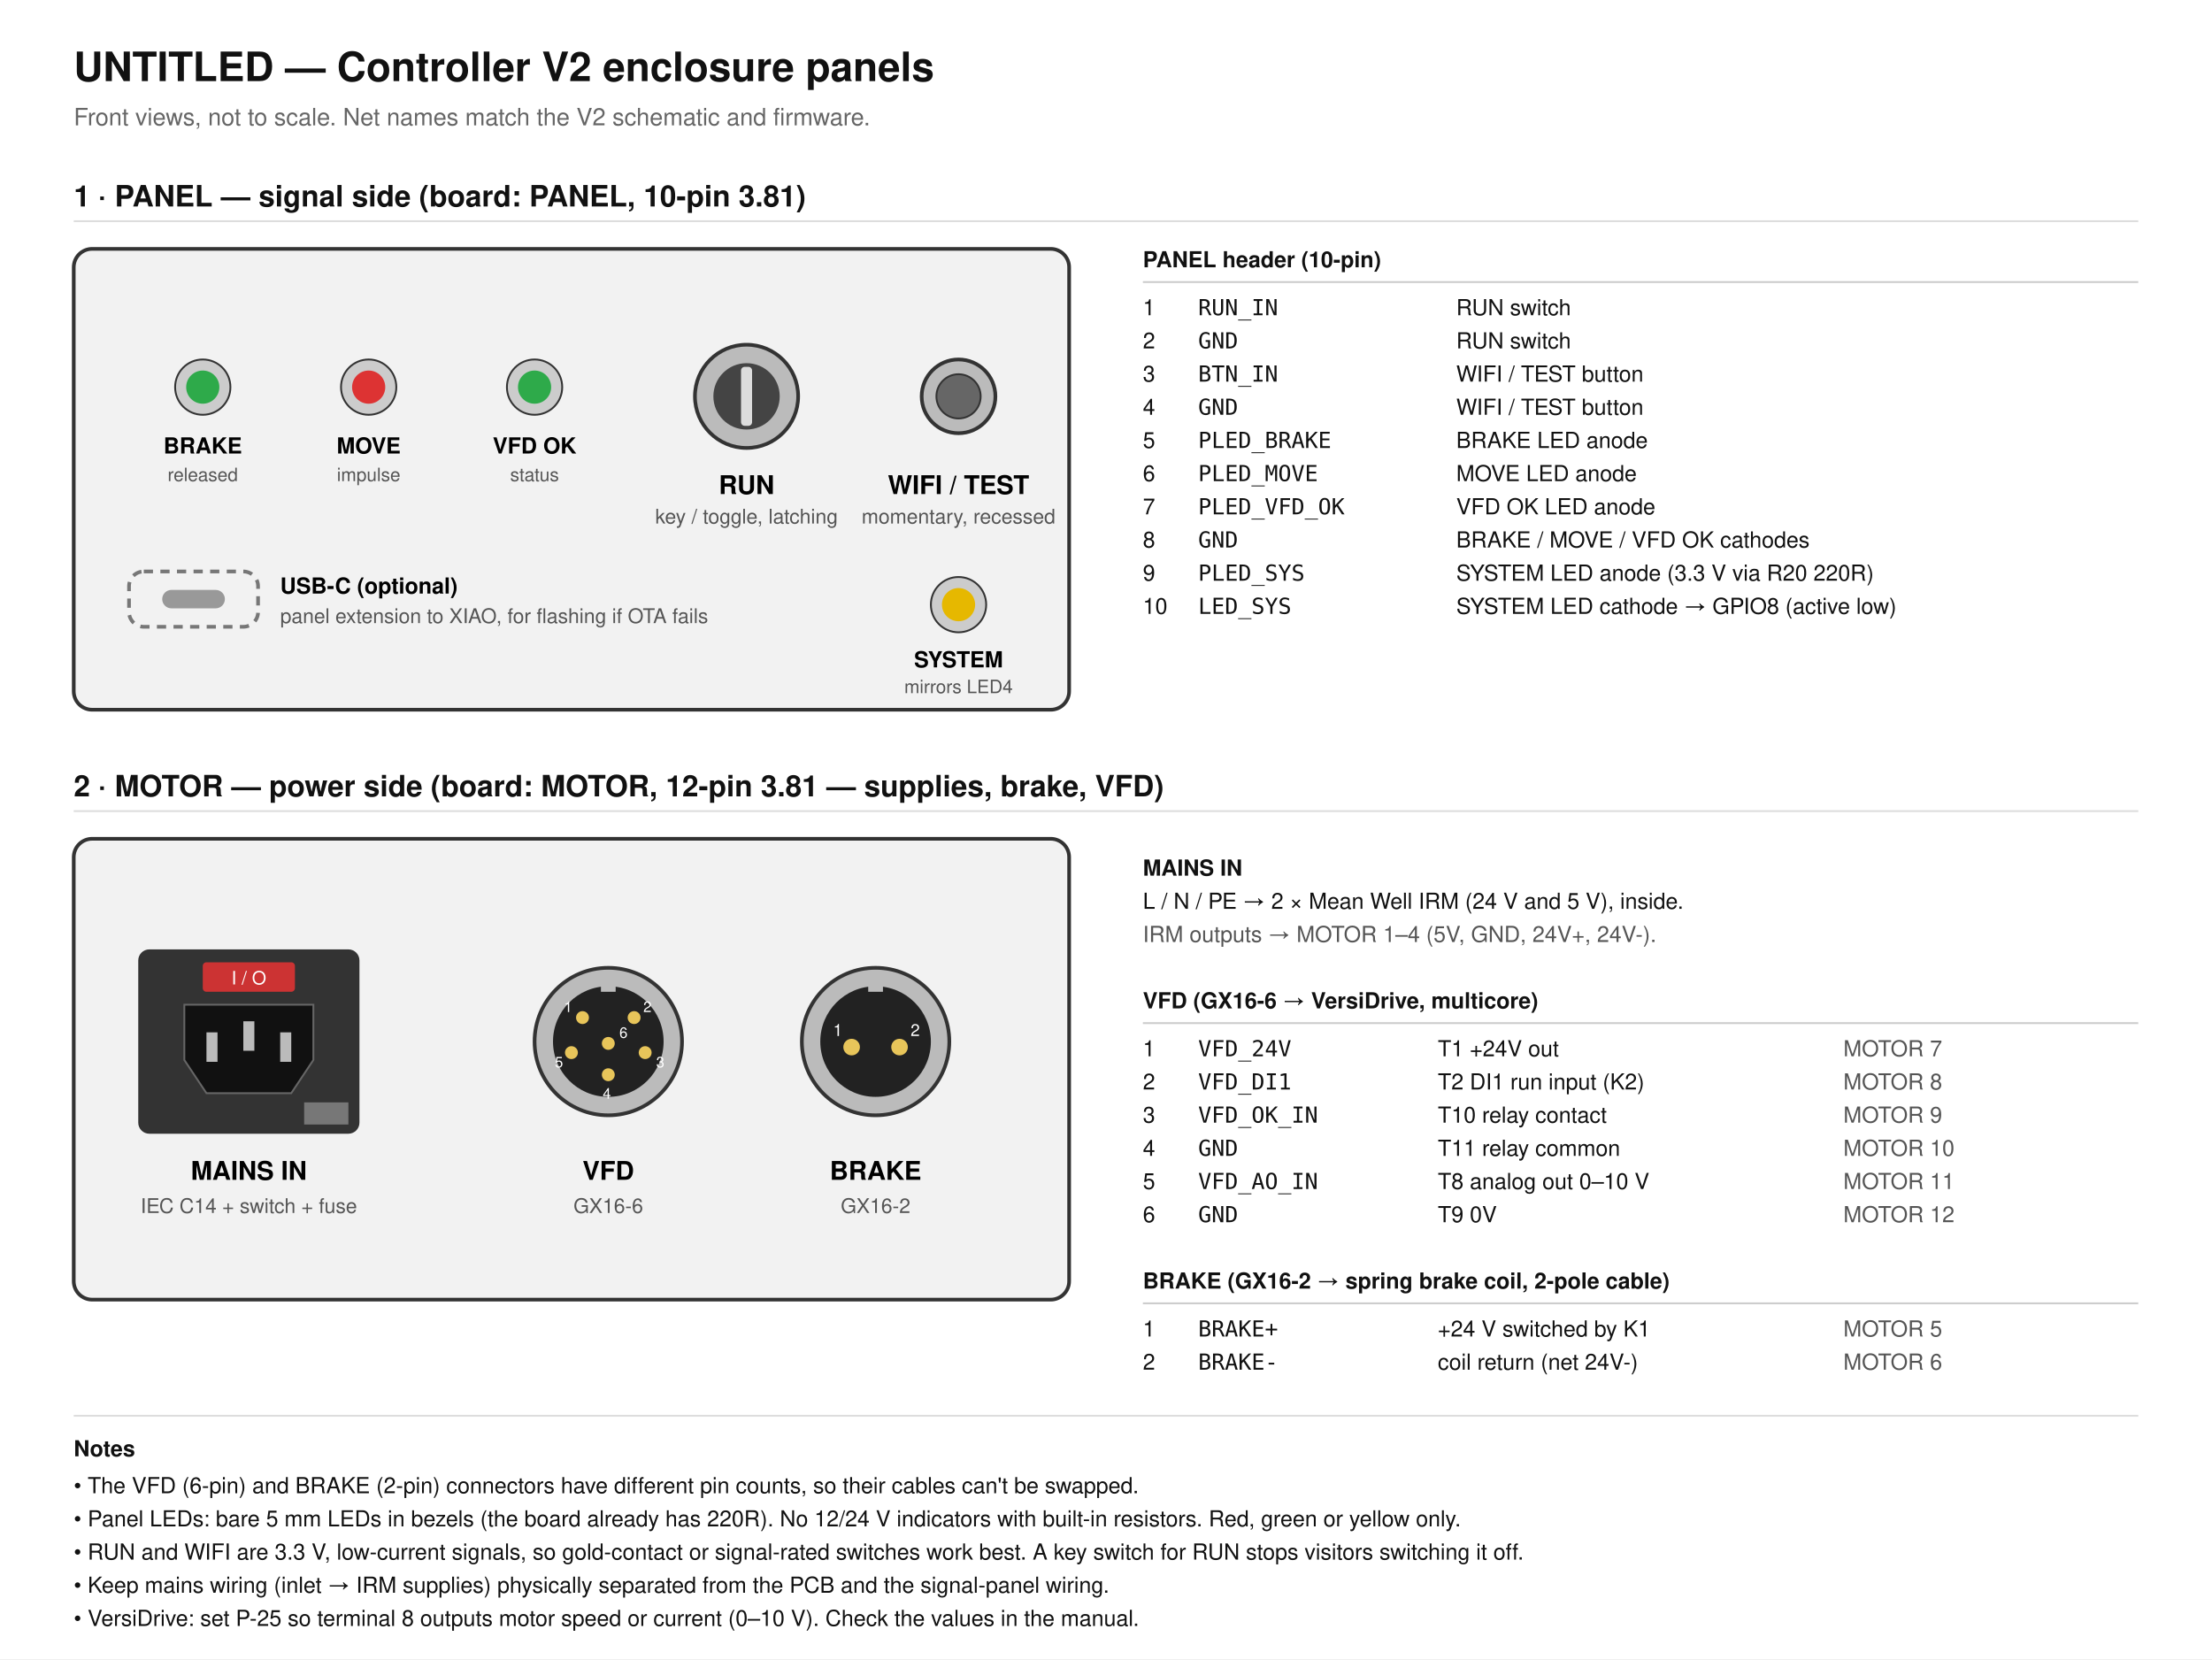
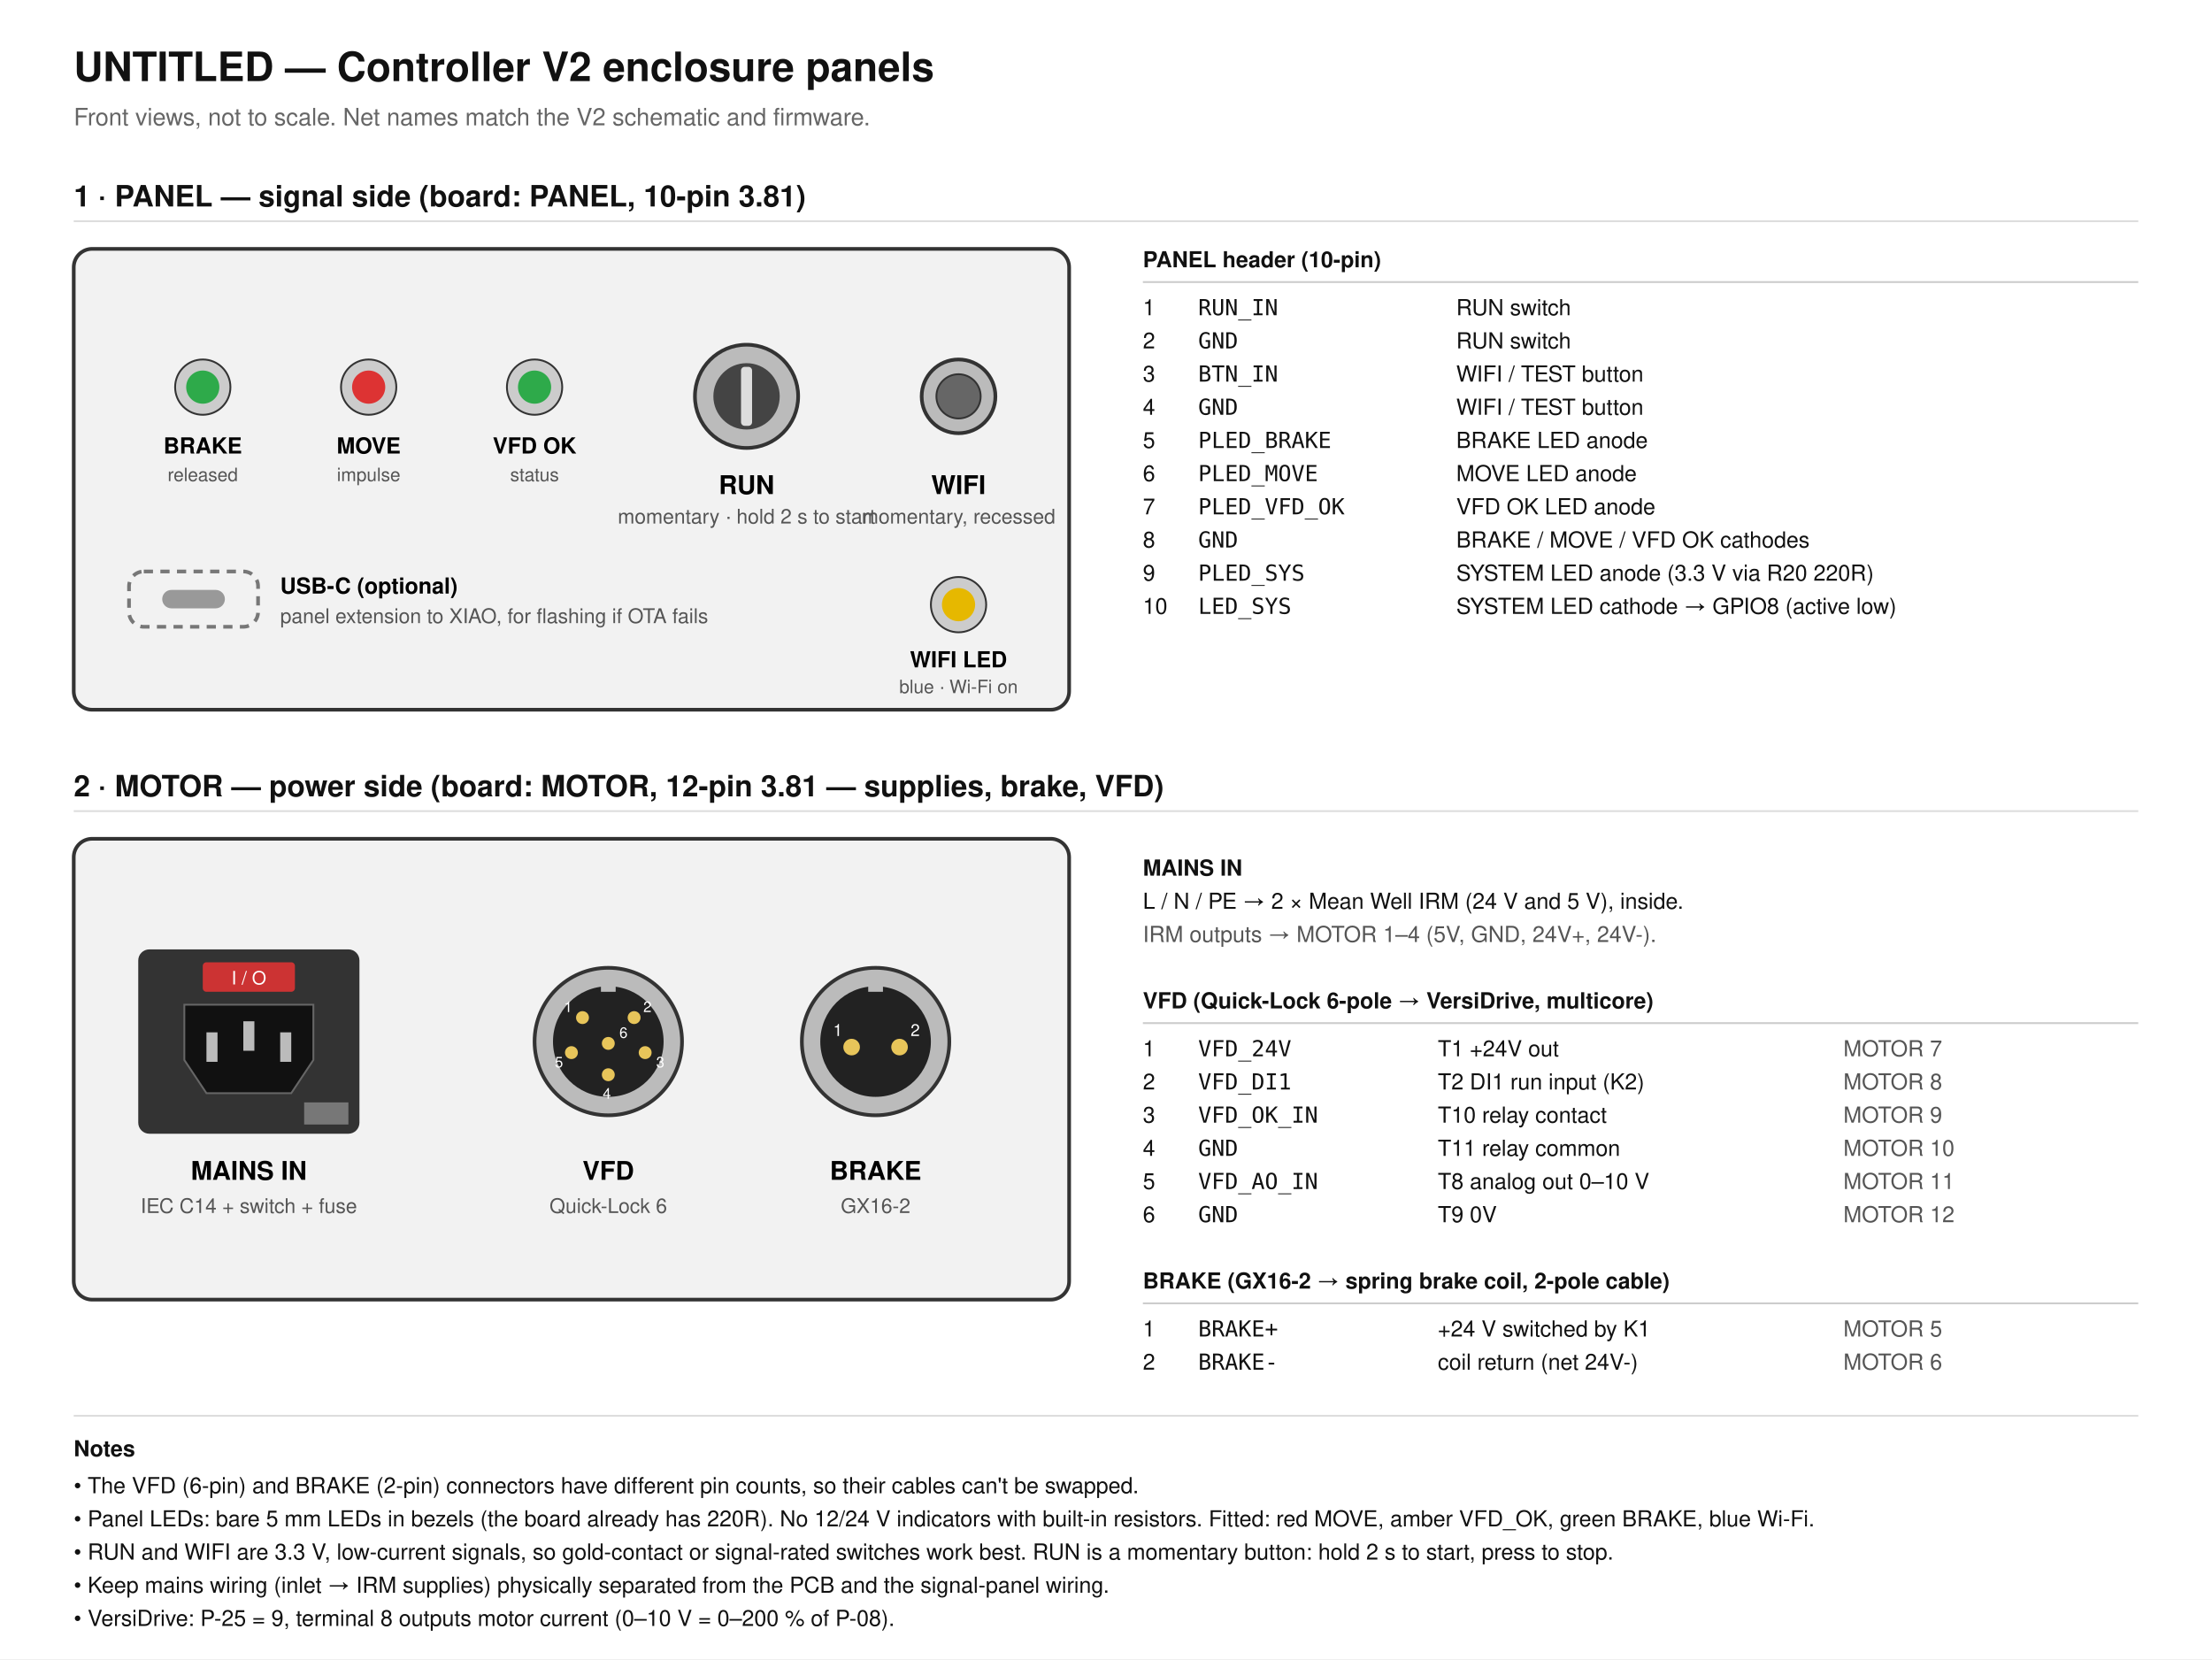
<svg xmlns="http://www.w3.org/2000/svg" width="1200" height="900" viewBox="0 0 1200 900" font-family="Helvetica, Arial, sans-serif">
  <rect width="1200" height="900" fill="#ffffff" />
  <text x="40" y="44" font-size="22" font-weight="bold" fill="#111">UNTITLED — Controller V2 enclosure panels</text>
  <text x="40" y="68" font-size="13" fill="#666">Front views, not to scale. Net names match the V2 schematic and firmware.</text>
  <text x="40" y="112" font-size="16" font-weight="bold" fill="#111">1 · PANEL — signal side  (board: PANEL, 10-pin 3.81)</text>
  <line x1="40" y1="120" x2="1160" y2="120" stroke="#ddd" />
  <g transform="translate(-580,10)">
    <rect x="620" y="125" width="540" height="250" rx="10" fill="#f2f2f2" stroke="#333" stroke-width="2" />
    <circle cx="690" cy="200" r="15" fill="#ccc" stroke="#333" />
    <circle cx="690" cy="200" r="9" fill="#2eaa4a" />
    <text x="690" y="236" font-size="12" font-weight="bold" text-anchor="middle">BRAKE</text>
    <text x="690" y="251" font-size="10" fill="#555" text-anchor="middle">released</text>
    <circle cx="780" cy="200" r="15" fill="#ccc" stroke="#333" />
    <circle cx="780" cy="200" r="9" fill="#d33" />
    <text x="780" y="236" font-size="12" font-weight="bold" text-anchor="middle">MOVE</text>
    <text x="780" y="251" font-size="10" fill="#555" text-anchor="middle">impulse</text>
    <circle cx="870" cy="200" r="15" fill="#ccc" stroke="#333" />
    <circle cx="870" cy="200" r="9" fill="#2eaa4a" />
    <text x="870" y="236" font-size="12" font-weight="bold" text-anchor="middle">VFD OK</text>
    <text x="870" y="251" font-size="10" fill="#555" text-anchor="middle">status</text>
    <circle cx="985" cy="205" r="28" fill="#bbb" stroke="#333" stroke-width="2" />
    <circle cx="985" cy="205" r="18" fill="#444" />
    <rect x="982" y="189" width="6" height="32" rx="2" fill="#ddd" />
    <text x="985" y="258" font-size="14" font-weight="bold" text-anchor="middle">RUN</text>
-     <text x="985" y="274" font-size="11" fill="#555" text-anchor="middle">key / toggle, latching</text>
+     <text x="985" y="274" font-size="11" fill="#555" text-anchor="middle">momentary · hold 2 s to start</text>
    <circle cx="1100" cy="205" r="20" fill="#bbb" stroke="#333" stroke-width="2" />
    <circle cx="1100" cy="205" r="12" fill="#666" stroke="#333" />
-     <text x="1100" y="258" font-size="14" font-weight="bold" text-anchor="middle">WIFI / TEST</text>
+     <text x="1100" y="258" font-size="14" font-weight="bold" text-anchor="middle">WIFI</text>
    <text x="1100" y="274" font-size="11" fill="#555" text-anchor="middle">momentary, recessed</text>
    <circle cx="1100" cy="318" r="15" fill="#ccc" stroke="#333" />
    <circle cx="1100" cy="318" r="9" fill="#e6b800" />
-     <text x="1100" y="352" font-size="12" font-weight="bold" text-anchor="middle">SYSTEM</text>
-     <text x="1100" y="366" font-size="10" fill="#555" text-anchor="middle">mirrors LED4</text>
+     <text x="1100" y="352" font-size="12" font-weight="bold" text-anchor="middle">WIFI LED</text>
+     <text x="1100" y="366" font-size="10" fill="#555" text-anchor="middle">blue · Wi-Fi on</text>
    <rect x="650" y="300" width="70" height="30" rx="8" fill="none" stroke="#777" stroke-dasharray="5 4" stroke-width="2" />
    <rect x="668" y="310" width="34" height="10" rx="5" fill="#999" />
    <text x="732" y="312" font-size="12" font-weight="bold">USB-C (optional)</text>
    <text x="732" y="328" font-size="11" fill="#555">panel extension to XIAO, for flashing if OTA fails</text>
  </g>
  <g font-size="12" fill="#111" transform="translate(0,-265)">
    <text x="620" y="410" font-weight="bold">PANEL header (10-pin)</text>
    <line x1="620" y1="418" x2="1160" y2="418" stroke="#ccc" />
    <text x="620" y="436">1</text>
    <text x="650" y="436" font-family="Menlo, monospace">RUN_IN</text>
    <text x="790" y="436">RUN switch</text>
    <text x="620" y="454">2</text>
    <text x="650" y="454" font-family="Menlo, monospace">GND</text>
    <text x="790" y="454">RUN switch</text>
    <text x="620" y="472">3</text>
    <text x="650" y="472" font-family="Menlo, monospace">BTN_IN</text>
    <text x="790" y="472">WIFI / TEST button</text>
    <text x="620" y="490">4</text>
    <text x="650" y="490" font-family="Menlo, monospace">GND</text>
    <text x="790" y="490">WIFI / TEST button</text>
    <text x="620" y="508">5</text>
    <text x="650" y="508" font-family="Menlo, monospace">PLED_BRAKE</text>
    <text x="790" y="508">BRAKE LED anode</text>
    <text x="620" y="526">6</text>
    <text x="650" y="526" font-family="Menlo, monospace">PLED_MOVE</text>
    <text x="790" y="526">MOVE LED anode</text>
    <text x="620" y="544">7</text>
    <text x="650" y="544" font-family="Menlo, monospace">PLED_VFD_OK</text>
    <text x="790" y="544">VFD OK LED anode</text>
    <text x="620" y="562">8</text>
    <text x="650" y="562" font-family="Menlo, monospace">GND</text>
    <text x="790" y="562">BRAKE / MOVE / VFD OK cathodes</text>
    <text x="620" y="580">9</text>
    <text x="650" y="580" font-family="Menlo, monospace">PLED_SYS</text>
    <text x="790" y="580">SYSTEM LED anode (3.3 V via R20 220R)</text>
    <text x="620" y="598">10</text>
    <text x="650" y="598" font-family="Menlo, monospace">LED_SYS</text>
    <text x="790" y="598">SYSTEM LED cathode → GPIO8 (active low)</text>
  </g>
  <text x="40" y="432" font-size="16" font-weight="bold" fill="#111">2 · MOTOR — power side  (board: MOTOR, 12-pin 3.81 — supplies, brake, VFD)</text>
  <line x1="40" y1="440" x2="1160" y2="440" stroke="#ddd" />
  <g transform="translate(0,330)">
    <rect x="40" y="125" width="540" height="250" rx="10" fill="#f2f2f2" stroke="#333" stroke-width="2" />
    <rect x="75" y="185" width="120" height="100" rx="6" fill="#333" />
    <path d="M100 215 h70 v30 l-12 18 h-46 l-12 -18 z" fill="#111" stroke="#666" />
    <rect x="112" y="230" width="6" height="16" fill="#bbb" />
    <rect x="132" y="224" width="6" height="16" fill="#bbb" />
    <rect x="152" y="230" width="6" height="16" fill="#bbb" />
    <rect x="110" y="192" width="50" height="16" rx="2" fill="#c33" />
    <text x="135" y="204" font-size="10" fill="#fff" text-anchor="middle">I / O</text>
    <rect x="165" y="268" width="24" height="12" fill="#777" />
    <text x="135" y="310" font-size="14" font-weight="bold" text-anchor="middle">MAINS IN</text>
    <text x="135" y="328" font-size="11" fill="#555" text-anchor="middle">IEC C14 + switch + fuse</text>
    <circle cx="330" cy="235" r="40" fill="#bbb" stroke="#333" stroke-width="2" />
    <circle cx="330" cy="235" r="30" fill="#222" />
    <rect x="326" y="200" width="8" height="8" fill="#bbb" />
    <g fill="#e8c55a">
      <circle cx="316" cy="222" r="3.5" />
      <circle cx="344" cy="222" r="3.5" />
      <circle cx="350" cy="241" r="3.5" />
      <circle cx="330" cy="253" r="3.5" />
      <circle cx="310" cy="241" r="3.5" />
      <circle cx="330" cy="236" r="3.5" />
    </g>
    <g font-size="8" fill="#fff">
      <text x="306" y="219">1</text>
      <text x="349" y="219">2</text>
      <text x="356" y="249">3</text>
      <text x="327" y="266">4</text>
      <text x="301" y="249">5</text>
      <text x="336" y="233">6</text>
    </g>
    <text x="330" y="310" font-size="14" font-weight="bold" text-anchor="middle">VFD</text>
-     <text x="330" y="328" font-size="11" fill="#555" text-anchor="middle">GX16-6</text>
+     <text x="330" y="328" font-size="11" fill="#555" text-anchor="middle">Quick-Lock 6</text>
    <circle cx="475" cy="235" r="40" fill="#bbb" stroke="#333" stroke-width="2" />
    <circle cx="475" cy="235" r="30" fill="#222" />
    <rect x="471" y="200" width="8" height="8" fill="#bbb" />
    <circle cx="462" cy="238" r="4.5" fill="#e8c55a" />
    <circle cx="488" cy="238" r="4.5" fill="#e8c55a" />
    <text x="452" y="232" font-size="9" fill="#fff">1</text>
    <text x="494" y="232" font-size="9" fill="#fff">2</text>
    <text x="475" y="310" font-size="14" font-weight="bold" text-anchor="middle">BRAKE</text>
    <text x="475" y="328" font-size="11" fill="#555" text-anchor="middle">GX16-2</text>
  </g>
  <g font-size="12" fill="#111" transform="translate(580,65)">
    <text x="40" y="410" font-weight="bold">MAINS IN</text>
    <text x="40" y="428">L / N / PE → 2 × Mean Well IRM (24 V and 5 V), inside.</text>
    <text x="40" y="446" fill="#555">IRM outputs → MOTOR 1–4 (5V, GND, 24V+, 24V-).</text>
-     <text x="40" y="482" font-weight="bold">VFD  (GX16-6 → VersiDrive, multicore)</text>
+     <text x="40" y="482" font-weight="bold">VFD  (Quick-Lock 6-pole → VersiDrive, multicore)</text>
    <line x1="40" y1="490" x2="580" y2="490" stroke="#ccc" />
    <text x="40" y="508">1</text>
    <text x="70" y="508" font-family="Menlo, monospace">VFD_24V</text>
    <text x="200" y="508">T1  +24V out</text>
    <text x="420" y="508" fill="#555">MOTOR 7</text>
    <text x="40" y="526">2</text>
    <text x="70" y="526" font-family="Menlo, monospace">VFD_DI1</text>
    <text x="200" y="526">T2  DI1 run input (K2)</text>
    <text x="420" y="526" fill="#555">MOTOR 8</text>
    <text x="40" y="544">3</text>
    <text x="70" y="544" font-family="Menlo, monospace">VFD_OK_IN</text>
    <text x="200" y="544">T10 relay contact</text>
    <text x="420" y="544" fill="#555">MOTOR 9</text>
    <text x="40" y="562">4</text>
    <text x="70" y="562" font-family="Menlo, monospace">GND</text>
    <text x="200" y="562">T11 relay common</text>
    <text x="420" y="562" fill="#555">MOTOR 10</text>
    <text x="40" y="580">5</text>
    <text x="70" y="580" font-family="Menlo, monospace">VFD_AO_IN</text>
    <text x="200" y="580">T8  analog out 0–10 V</text>
    <text x="420" y="580" fill="#555">MOTOR 11</text>
    <text x="40" y="598">6</text>
    <text x="70" y="598" font-family="Menlo, monospace">GND</text>
    <text x="200" y="598">T9  0V</text>
    <text x="420" y="598" fill="#555">MOTOR 12</text>
    <text x="40" y="634" font-weight="bold">BRAKE  (GX16-2 → spring brake coil, 2-pole cable)</text>
    <line x1="40" y1="642" x2="580" y2="642" stroke="#ccc" />
    <text x="40" y="660">1</text>
    <text x="70" y="660" font-family="Menlo, monospace">BRAKE+</text>
    <text x="200" y="660">+24 V switched by K1</text>
    <text x="420" y="660" fill="#555">MOTOR 5</text>
    <text x="40" y="678">2</text>
    <text x="70" y="678" font-family="Menlo, monospace">BRAKE-</text>
    <text x="200" y="678">coil return (net 24V-)</text>
    <text x="420" y="678" fill="#555">MOTOR 6</text>
  </g>
  <g font-size="12" fill="#111">
    <line x1="40" y1="768" x2="1160" y2="768" stroke="#ddd" />
    <text x="40" y="790" font-weight="bold">Notes</text>
    <text x="40" y="810">• The VFD (6-pin) and BRAKE (2-pin) connectors have different pin counts, so their cables can't be swapped.</text>
-     <text x="40" y="828">• Panel LEDs: bare 5 mm LEDs in bezels (the board already has 220R). No 12/24 V indicators with built-in resistors. Red, green or yellow only.</text>
-     <text x="40" y="846">• RUN and WIFI are 3.3 V, low-current signals, so gold-contact or signal-rated switches work best. A key switch for RUN stops visitors switching it off.</text>
+     <text x="40" y="828">• Panel LEDs: bare 5 mm LEDs in bezels (the board already has 220R). No 12/24 V indicators with built-in resistors. Fitted: red MOVE, amber VFD_OK, green BRAKE, blue Wi-Fi.</text>
+     <text x="40" y="846">• RUN and WIFI are 3.3 V, low-current signals, so gold-contact or signal-rated switches work best. RUN is a momentary button: hold 2 s to start, press to stop.</text>
    <text x="40" y="864">• Keep mains wiring (inlet → IRM supplies) physically separated from the PCB and the signal-panel wiring.</text>
-     <text x="40" y="882">• VersiDrive: set P-25 so terminal 8 outputs motor speed or current (0–10 V). Check the values in the manual.</text>
+     <text x="40" y="882">• VersiDrive: P-25 = 9, terminal 8 outputs motor current (0–10 V = 0–200 % of P-08).</text>
  </g>
</svg>
